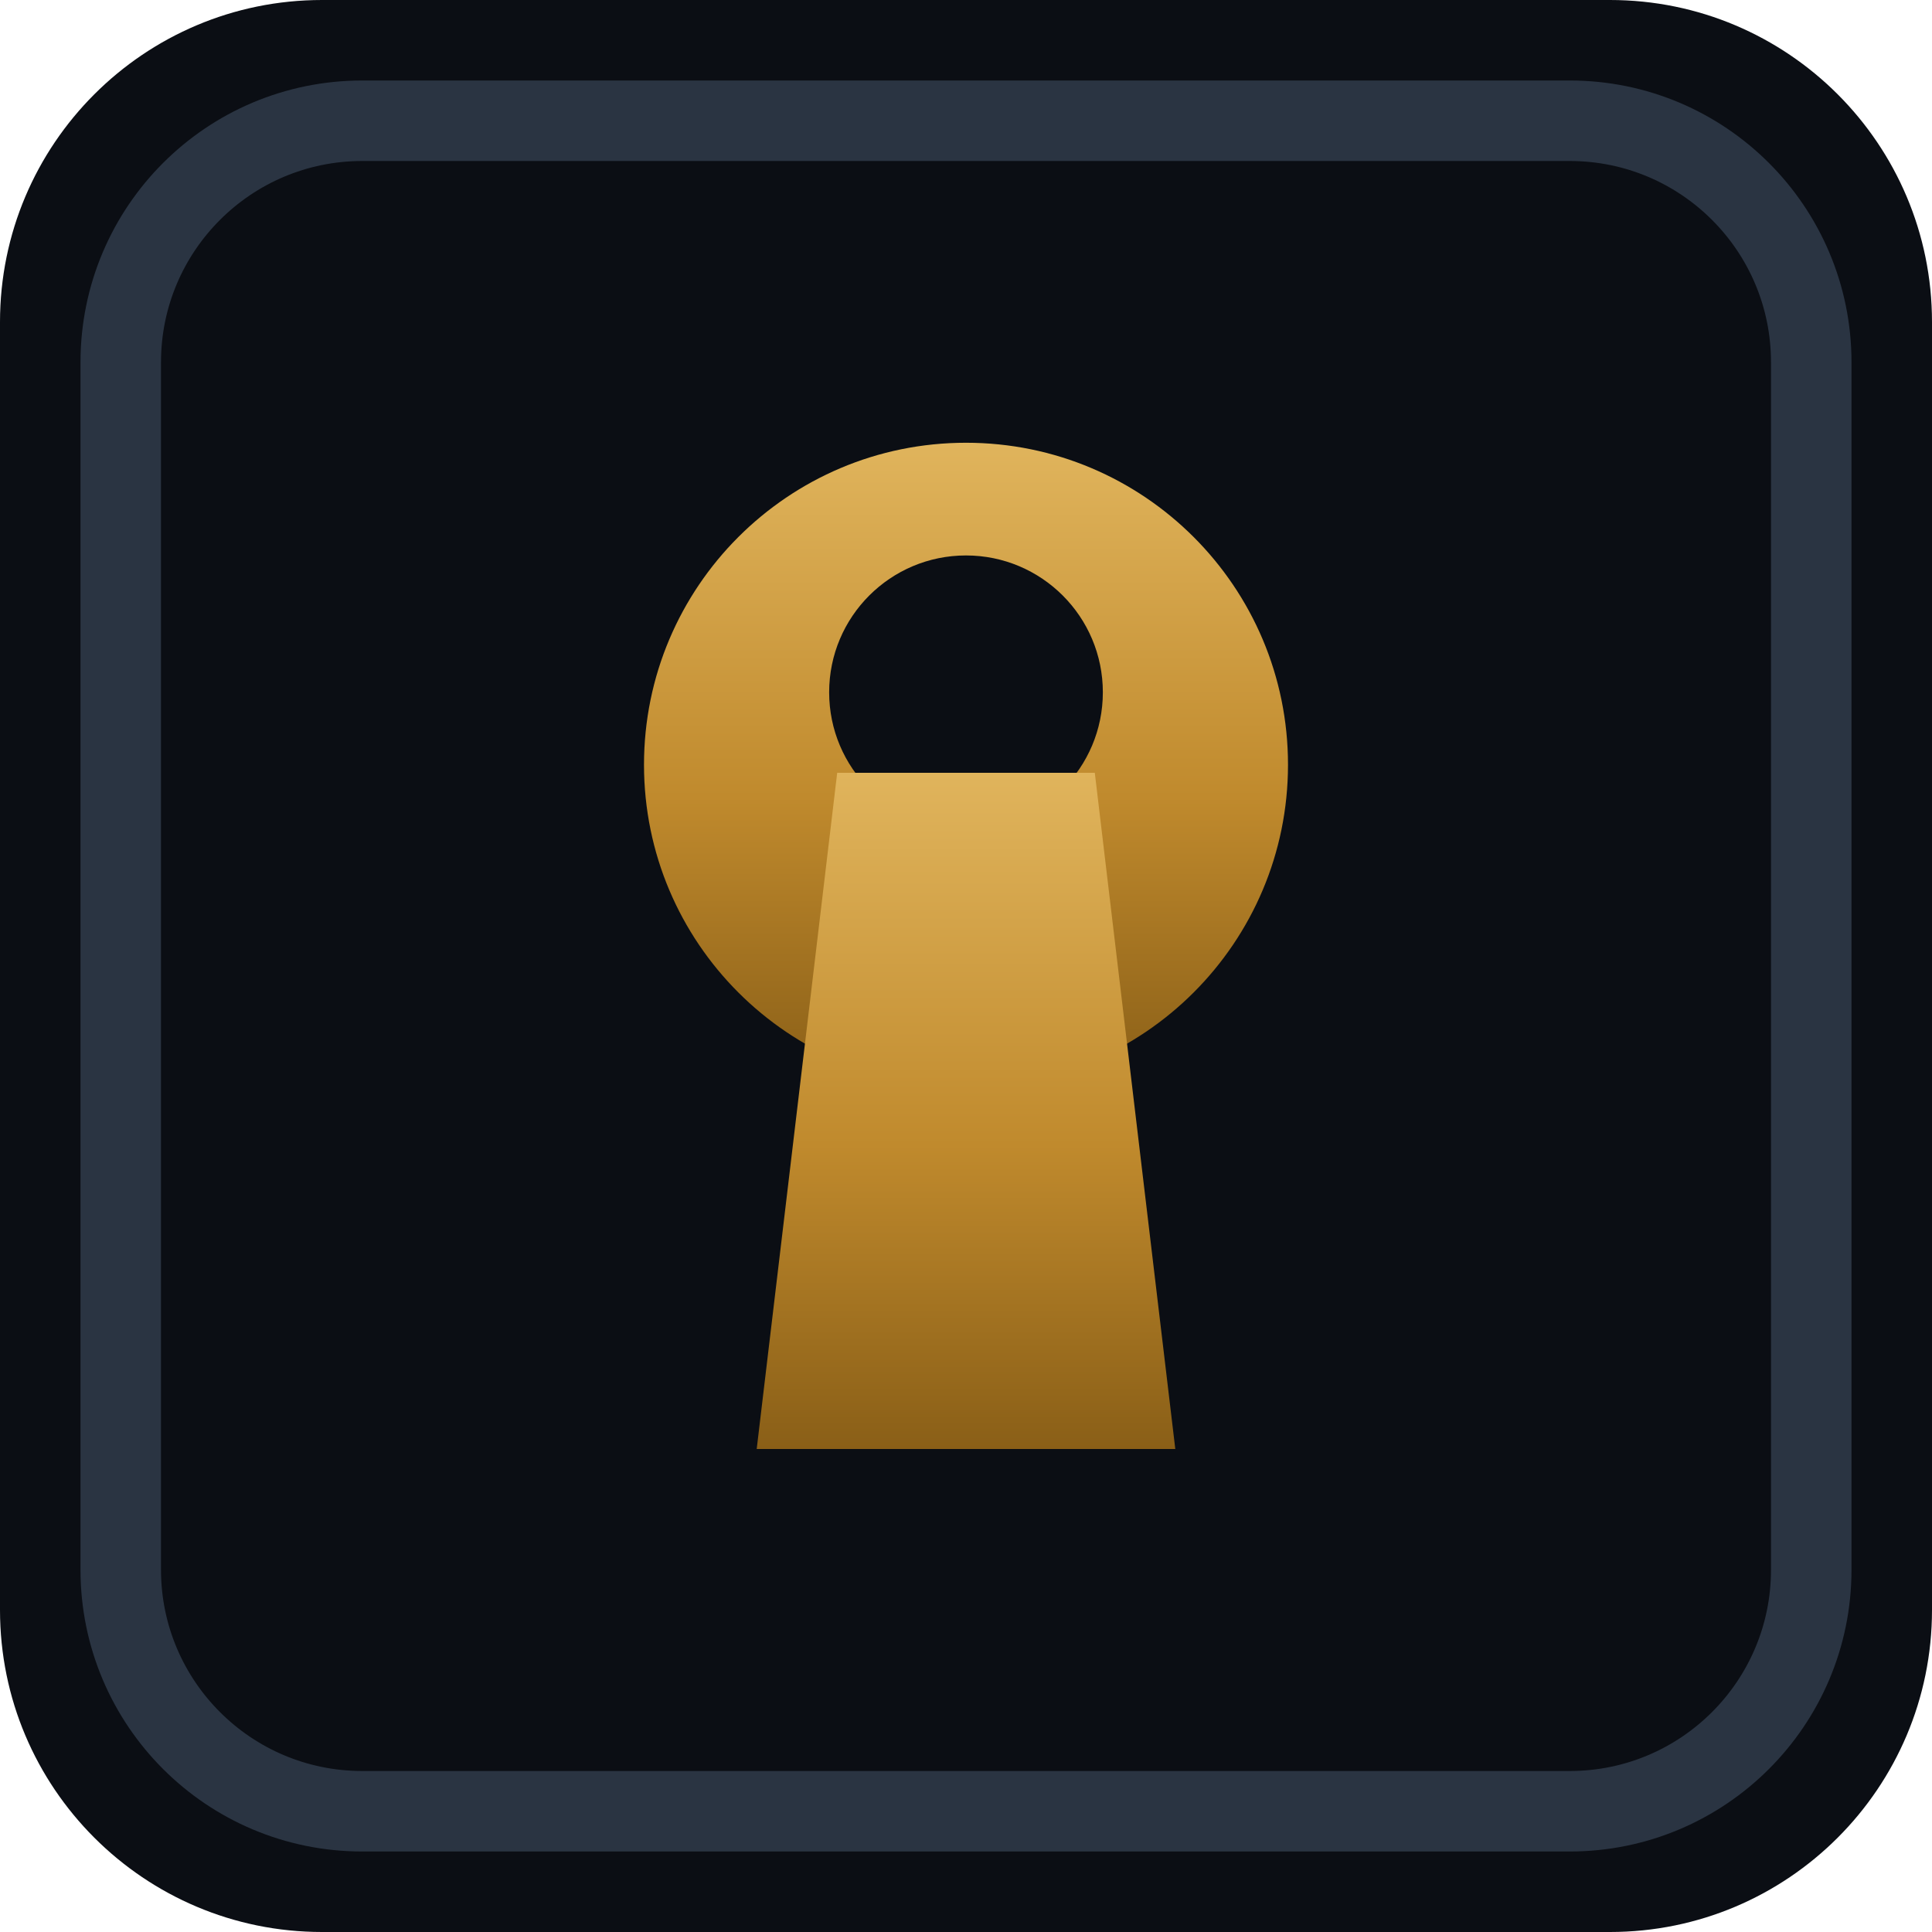
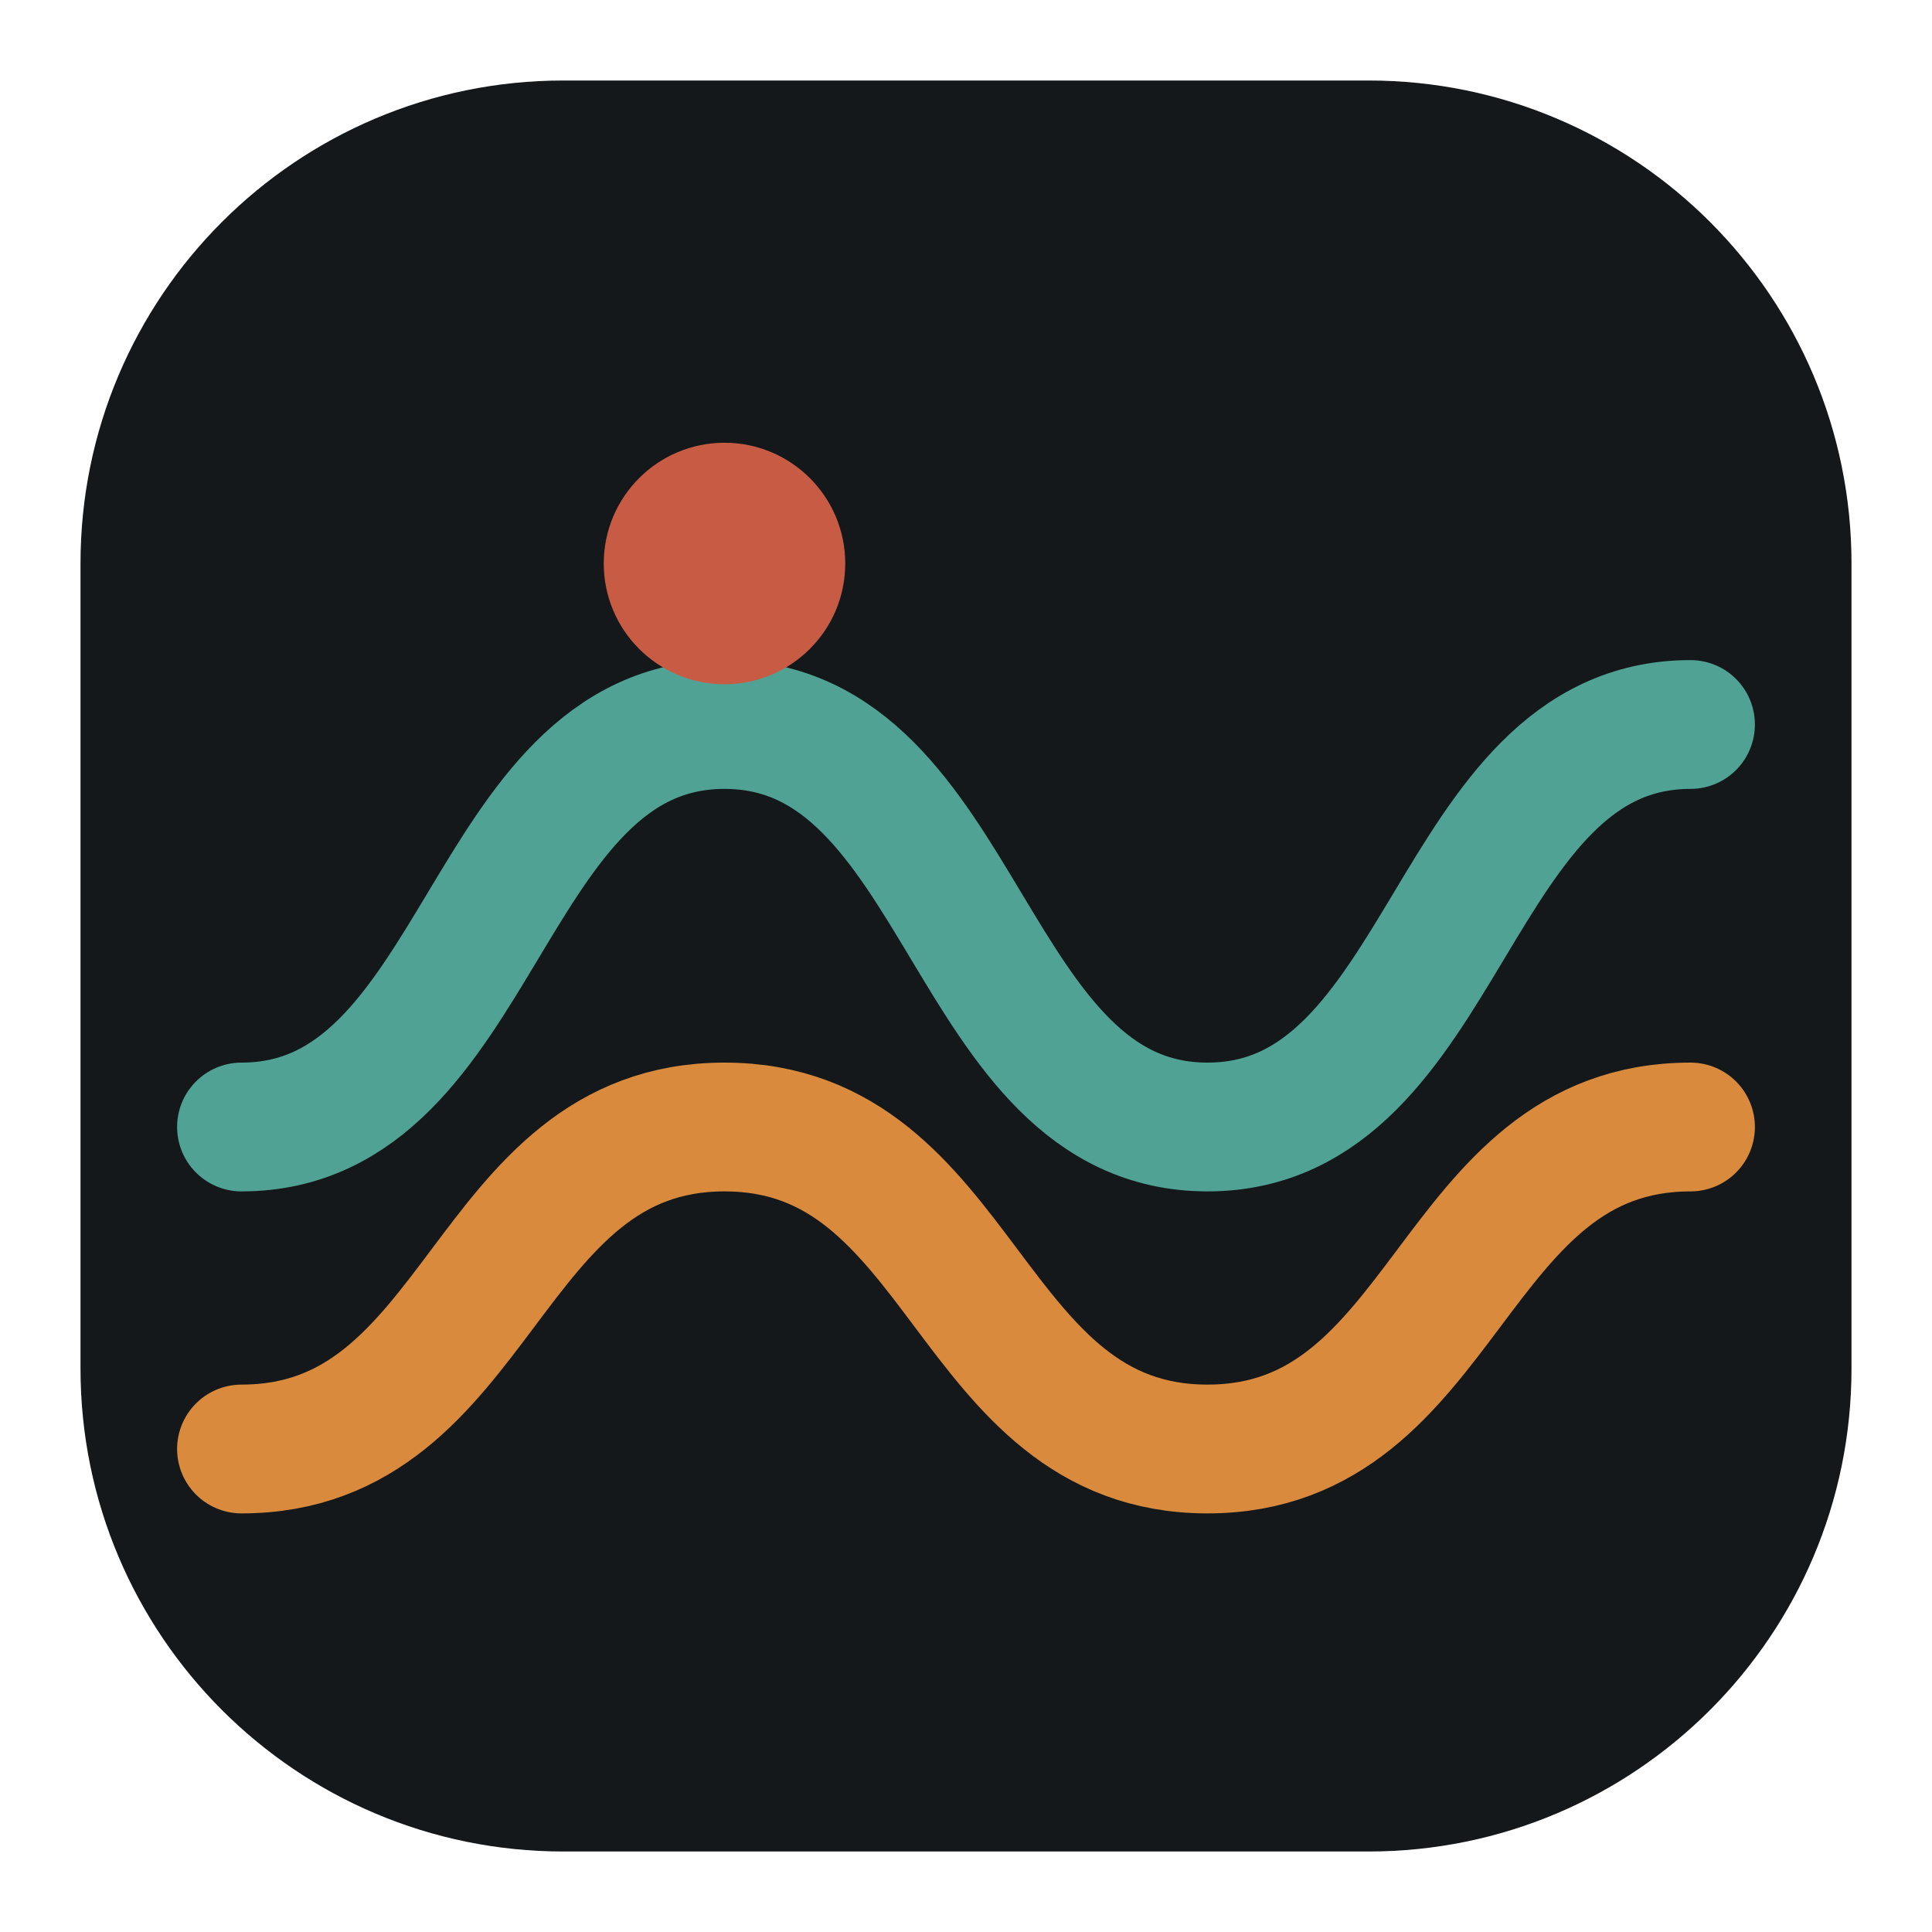
- <svg xmlns="http://www.w3.org/2000/svg" viewBox="0 0 24 24">
-   <defs>
-     <linearGradient id="b" x1="0" y1="0" x2="0" y2="1">
-       <stop offset="0" stop-color="#e0b45c" />
-       <stop offset="0.55" stop-color="#c08a2d" />
-       <stop offset="1" stop-color="#8a5f17" />
-     </linearGradient>
-   </defs>
-   <rect width="24" height="24" rx="4" fill="#0b0e14" />
-   <rect x="1.5" y="1.5" width="21" height="21" rx="3" fill="none" stroke="#2a3442" />
-   <circle cx="12" cy="9.5" r="4" fill="url(#b)" />
-   <circle cx="12" cy="8.6" r="1.7" fill="#0b0e14" />
-   <path d="M10.4 9.6 L13.6 9.6 L14.6 18 L9.4 18 Z" fill="url(#b)" />
+ <svg xmlns="http://www.w3.org/2000/svg" viewBox="0 0 24 24" fill="none">
+   <rect x="1" y="1" width="22" height="22" rx="6" fill="#14181B" />
+   <path d="M3 14c3 0 3-5 6-5s3 5 6 5 3-5 6-5" stroke="#4FA294" stroke-width="1.6" stroke-linecap="round" />
+   <path d="M3 18c3 0 3-4 6-4s3 4 6 4 3-4 6-4" stroke="#D98A3D" stroke-width="1.6" stroke-linecap="round" />
+   <circle cx="9" cy="7" r="1.5" fill="#C85B44" />
</svg>
